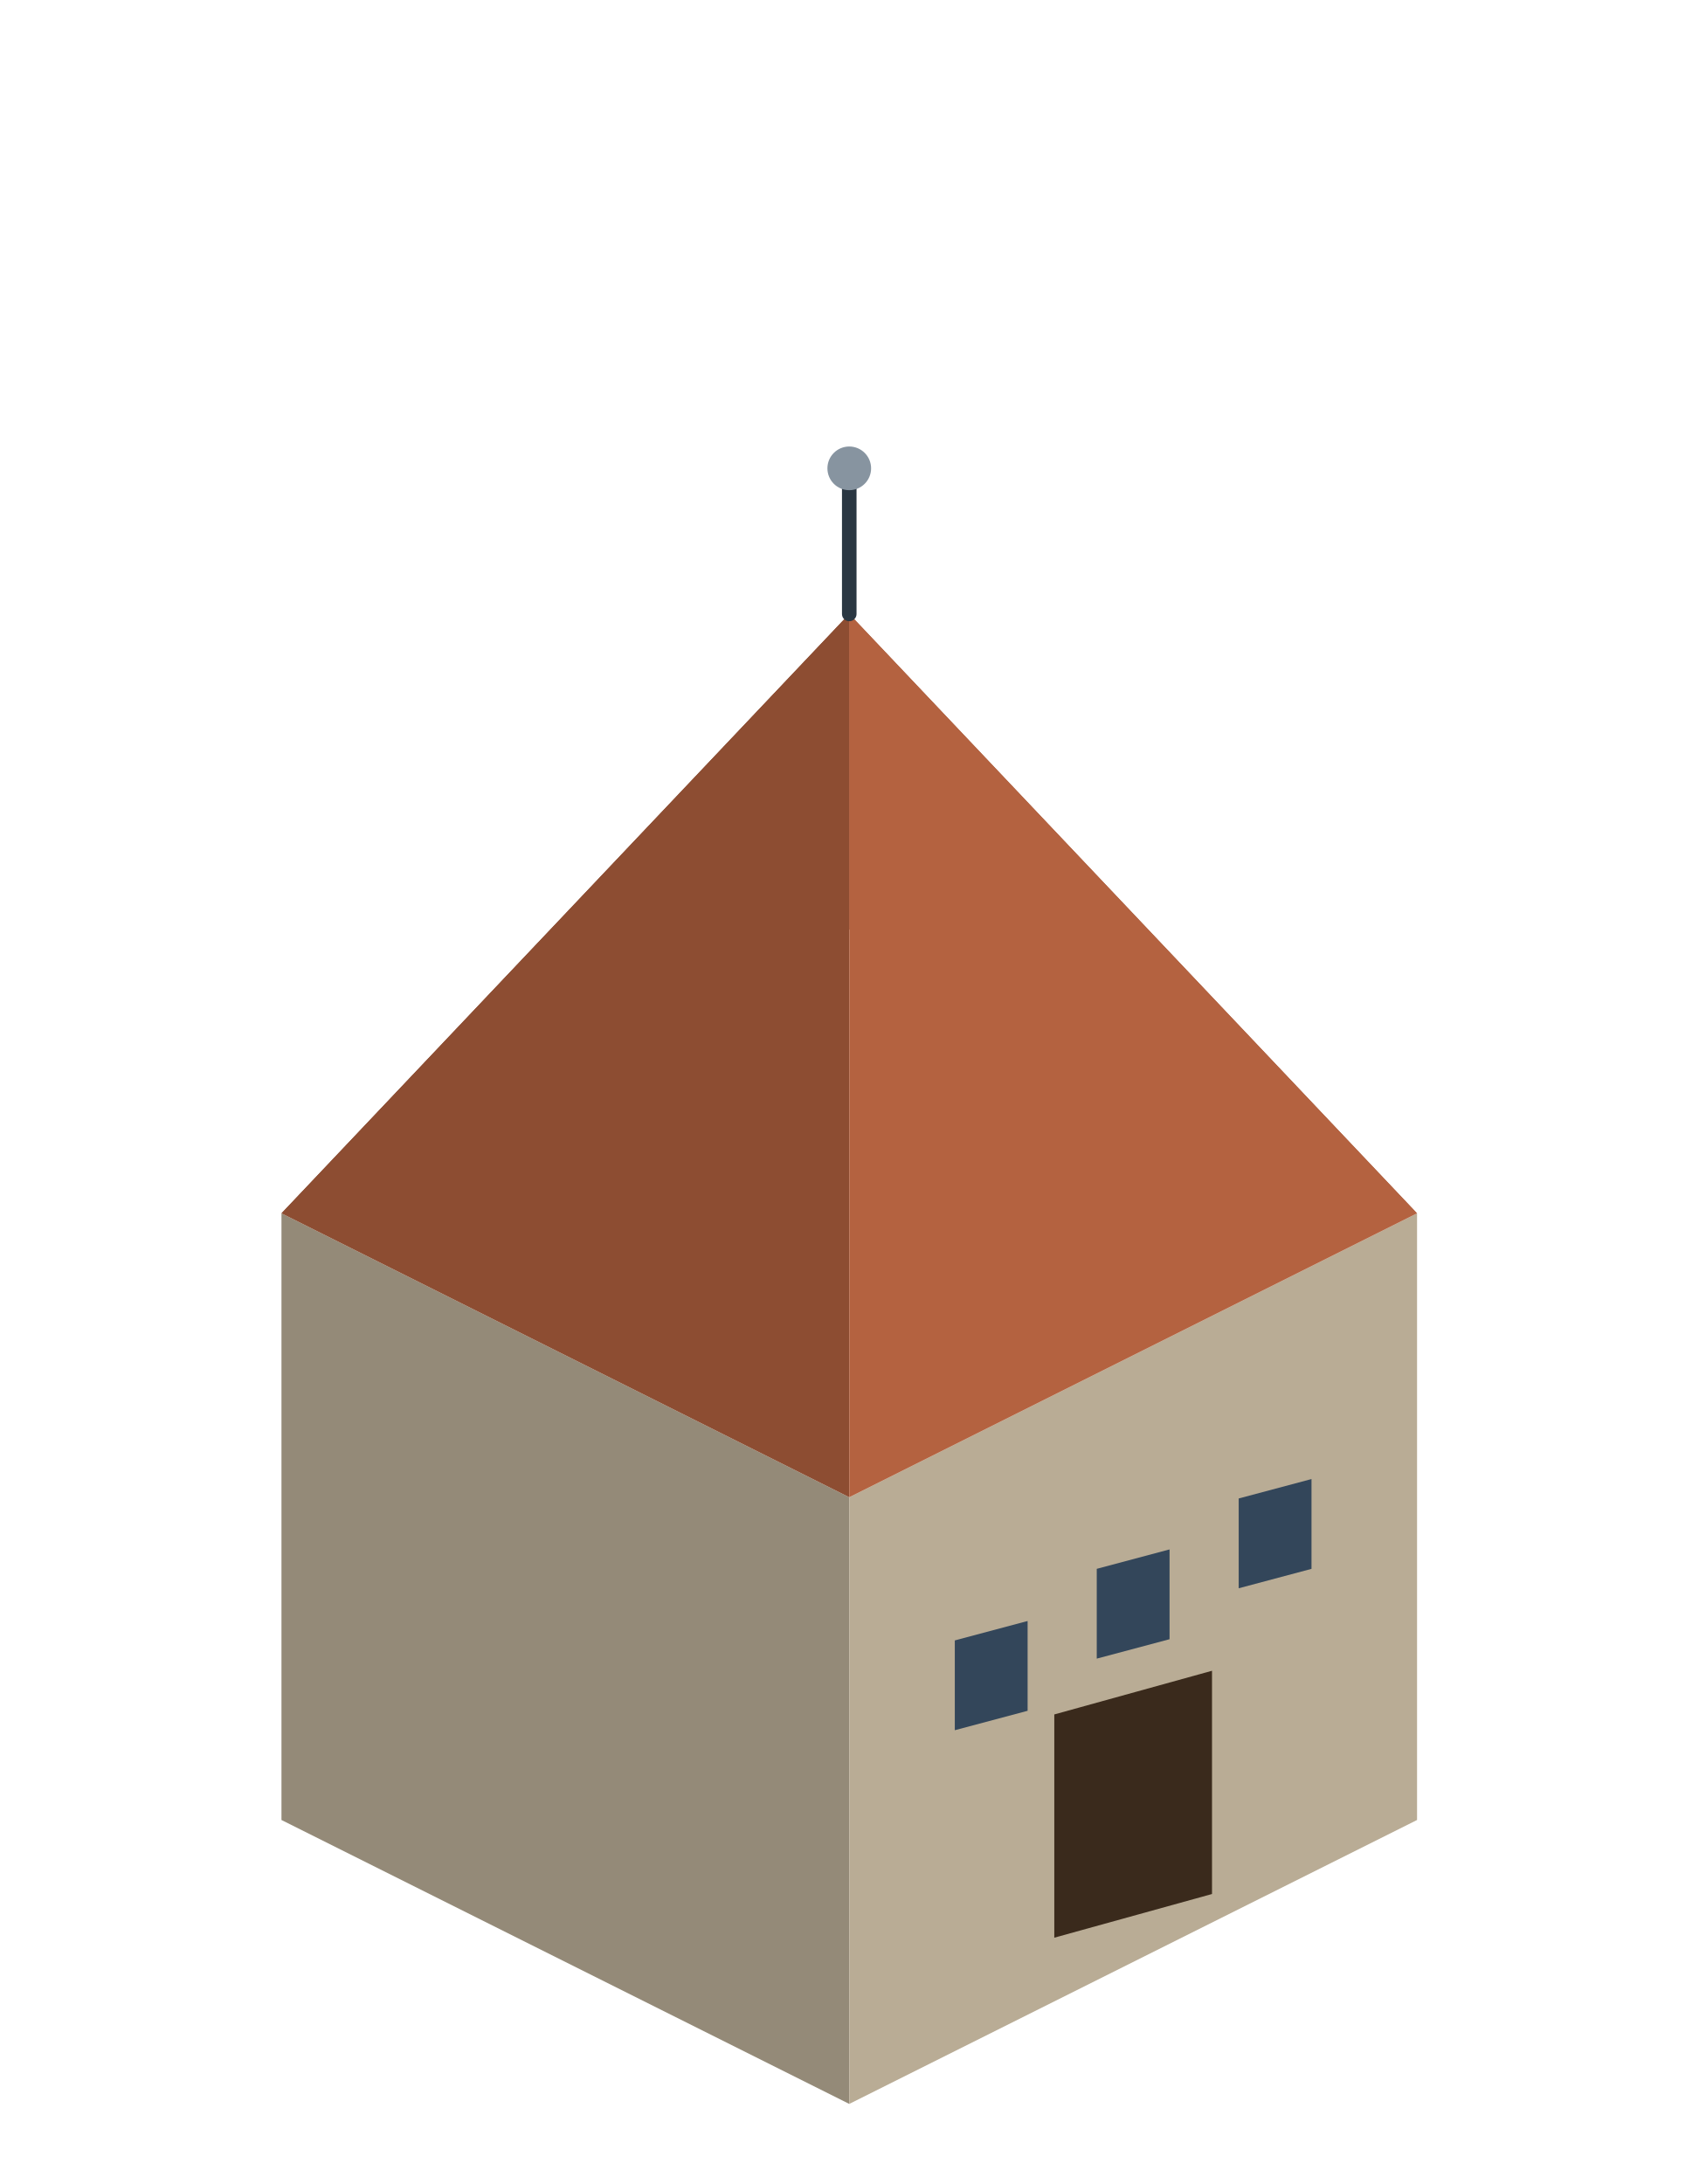
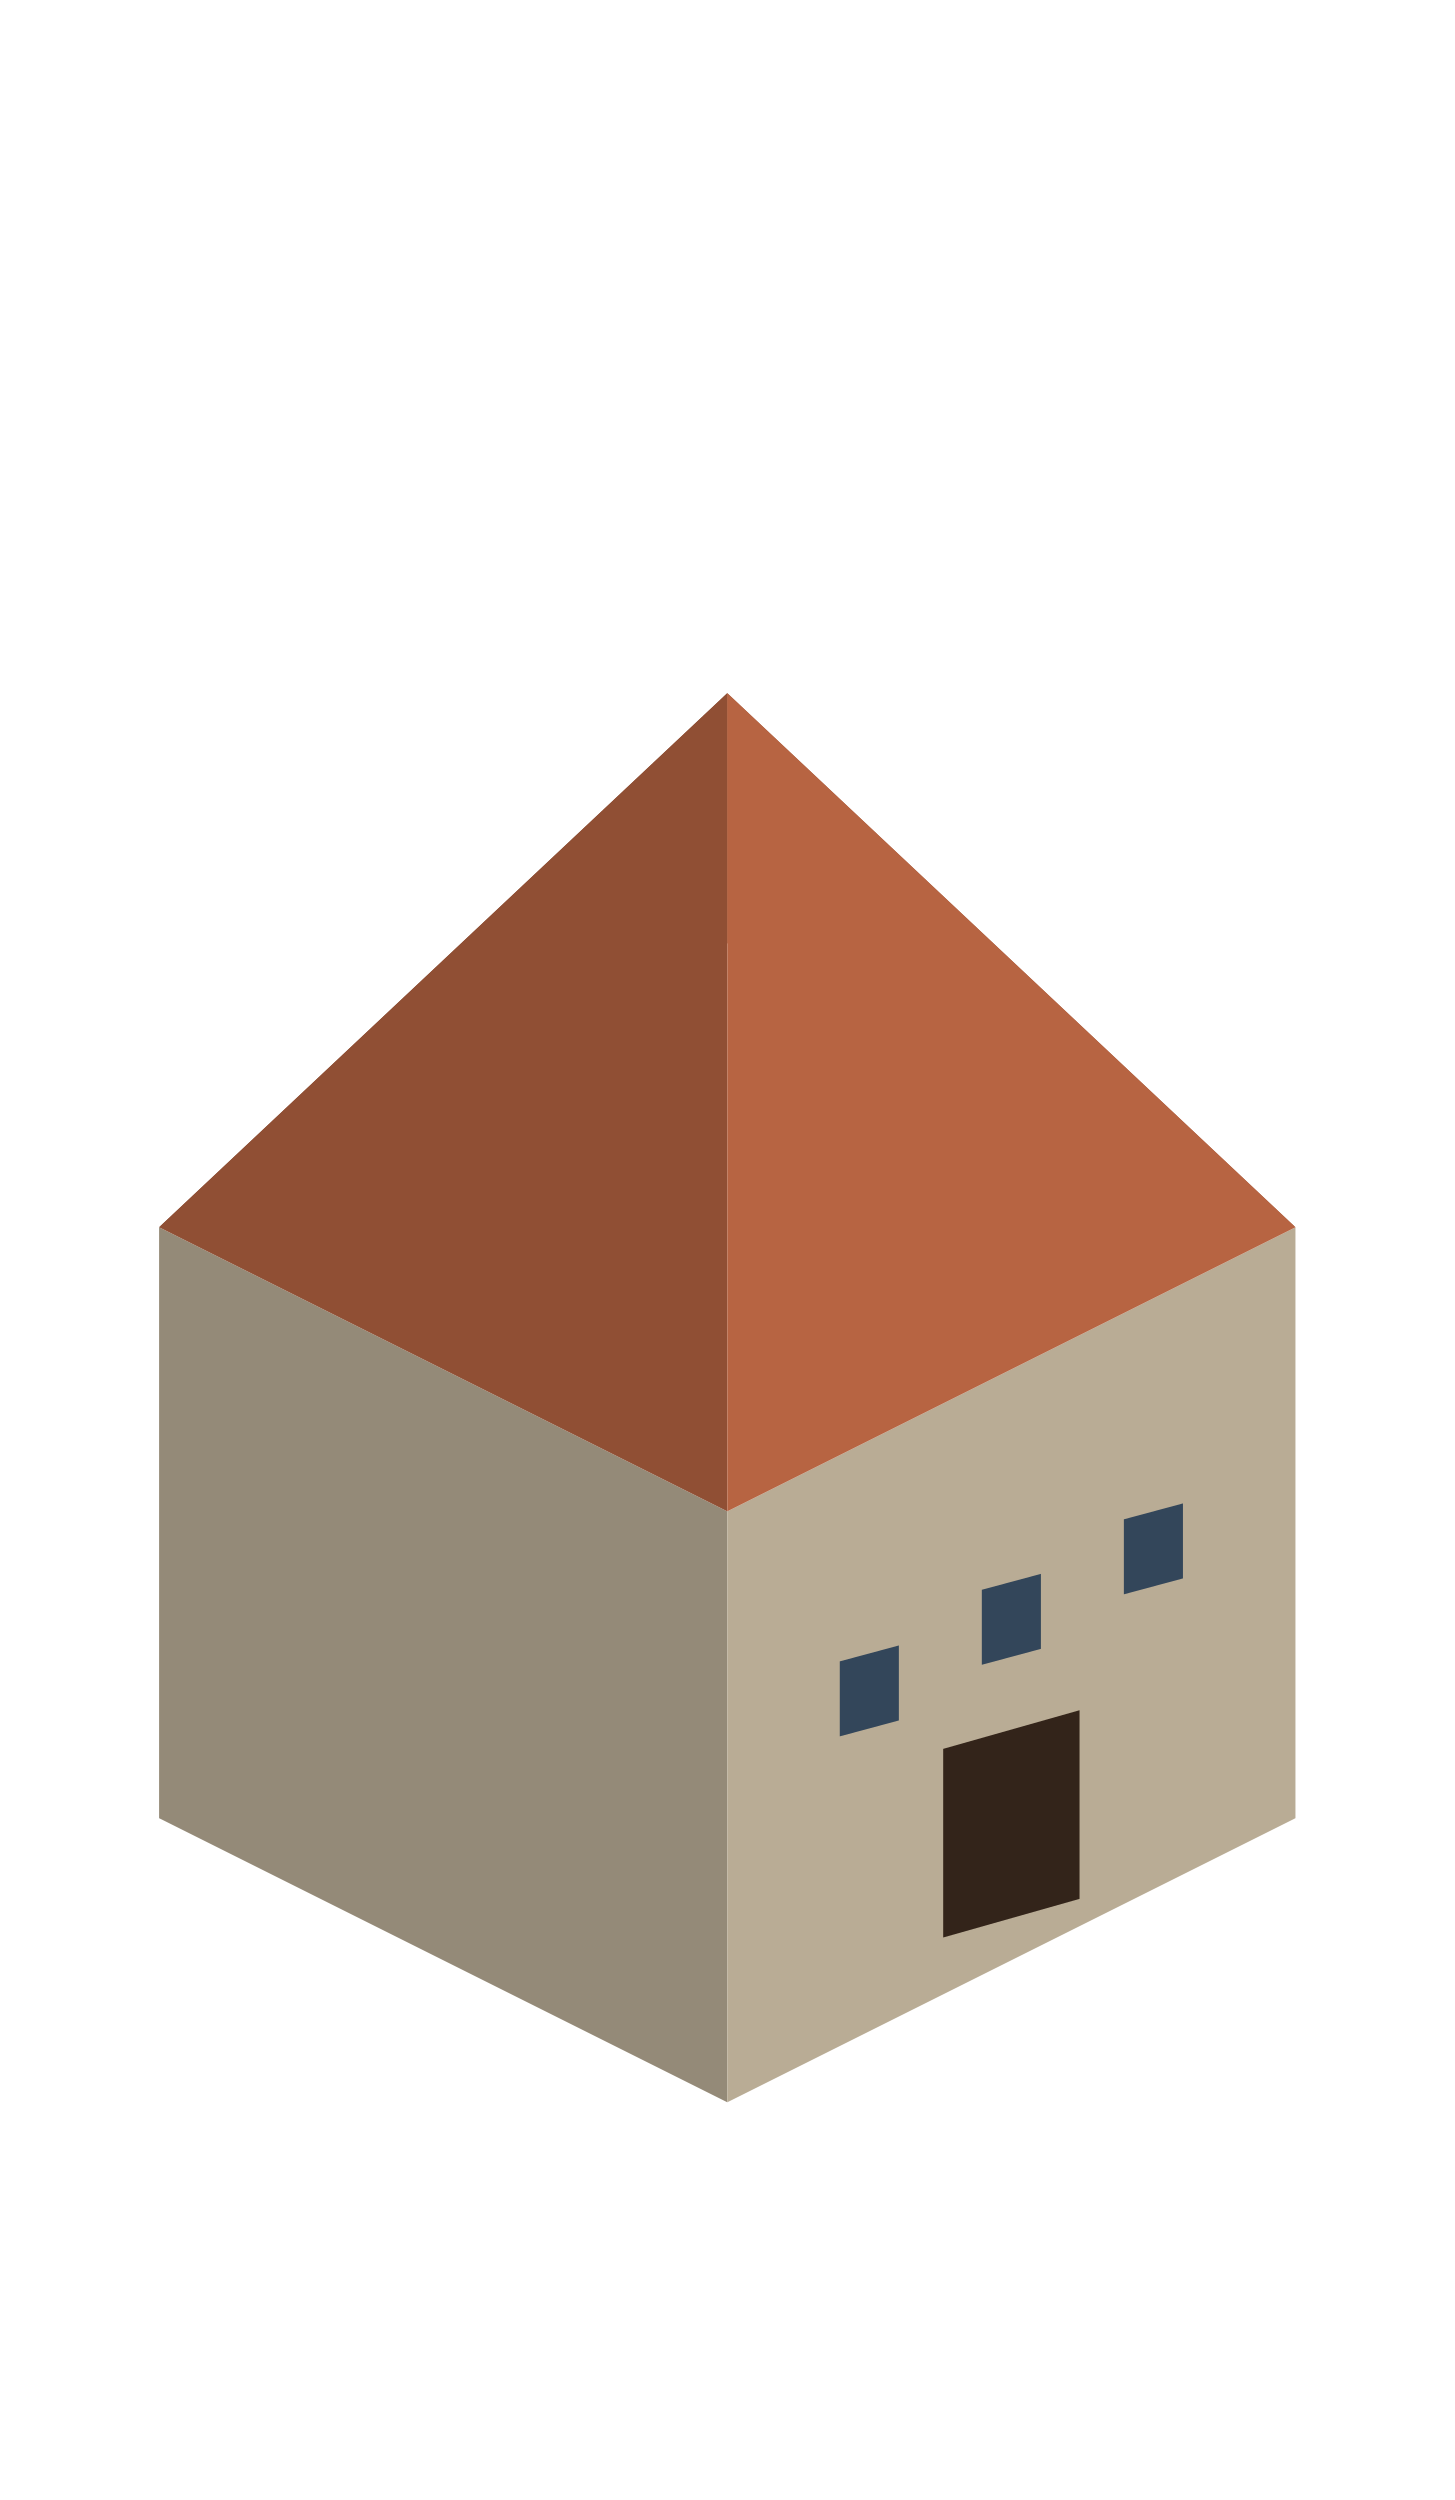
- <svg xmlns="http://www.w3.org/2000/svg" viewBox="0 0 140 180" width="140" height="180">
-   <polygon points="23.2,150 70,173.4 70,123.4 23.2,100" fill="#948a78" />
-   <polygon points="116.8,150 70,173.4 70,123.4 116.8,100" fill="#b9ac95" />
-   <polygon points="70,50.6 70,76.6 23.2,100" fill="#7b432c" />
-   <polygon points="70,50.6 70,76.6 116.8,100" fill="#9b5437" />
-   <polygon points="70,50.6 23.2,100 70,123.4" fill="#8d4d32" />
-   <polygon points="70,50.6 116.8,100 70,123.4" fill="#b46240" />
-   <polygon points="86.9,159.7 99.9,156.1 99.9,137.7 86.9,141.3" fill="#3a2a1c" />
-   <polygon points="78.7,142.6 84.7,141 84.7,133.6 78.7,135.2" fill="#33465a" />
-   <polygon points="90.4,136.7 96.4,135.1 96.4,127.7 90.4,129.3" fill="#33465a" />
-   <polygon points="102.1,130.9 108.1,129.3 108.1,121.9 102.1,123.5" fill="#33465a" />
-   <line x1="70" y1="50.6" x2="70" y2="38.6" stroke="#2a3742" stroke-width="1.2" stroke-linecap="round" />
-   <circle cx="70" cy="38.6" r="1.8" fill="#8794a0" />
+ <svg xmlns="http://www.w3.org/2000/svg" viewBox="0 0 128 220" width="128" height="220">
+   <polygon points="14,160 64,185 64,133 14,108" fill="#948a78" />
+   <polygon points="114,160 64,185 64,133 114,108" fill="#b9ac95" />
+   <polygon points="64,61 64,83 14,108" fill="#7f452d" />
+   <polygon points="64,61 64,83 114,108" fill="#9e5639" />
+   <polygon points="64,61 14,108 64,133" fill="#904f34" />
+   <polygon points="64,61 114,108 64,133" fill="#b76442" />
+   <polygon points="73.9,152.8 79.1,151.4 79.1,144.8 73.9,146.2" fill="#33465a" />
+   <polygon points="86.4,146.5 91.6,145.1 91.6,138.5 86.4,139.9" fill="#33465a" />
+   <polygon points="98.9,140.3 104.1,138.9 104.1,132.3 98.9,133.7" fill="#33465a" />
+   <polygon points="83,170.5 95,167.1 95,150.5 83,153.9" fill="#33241a" />
</svg>
